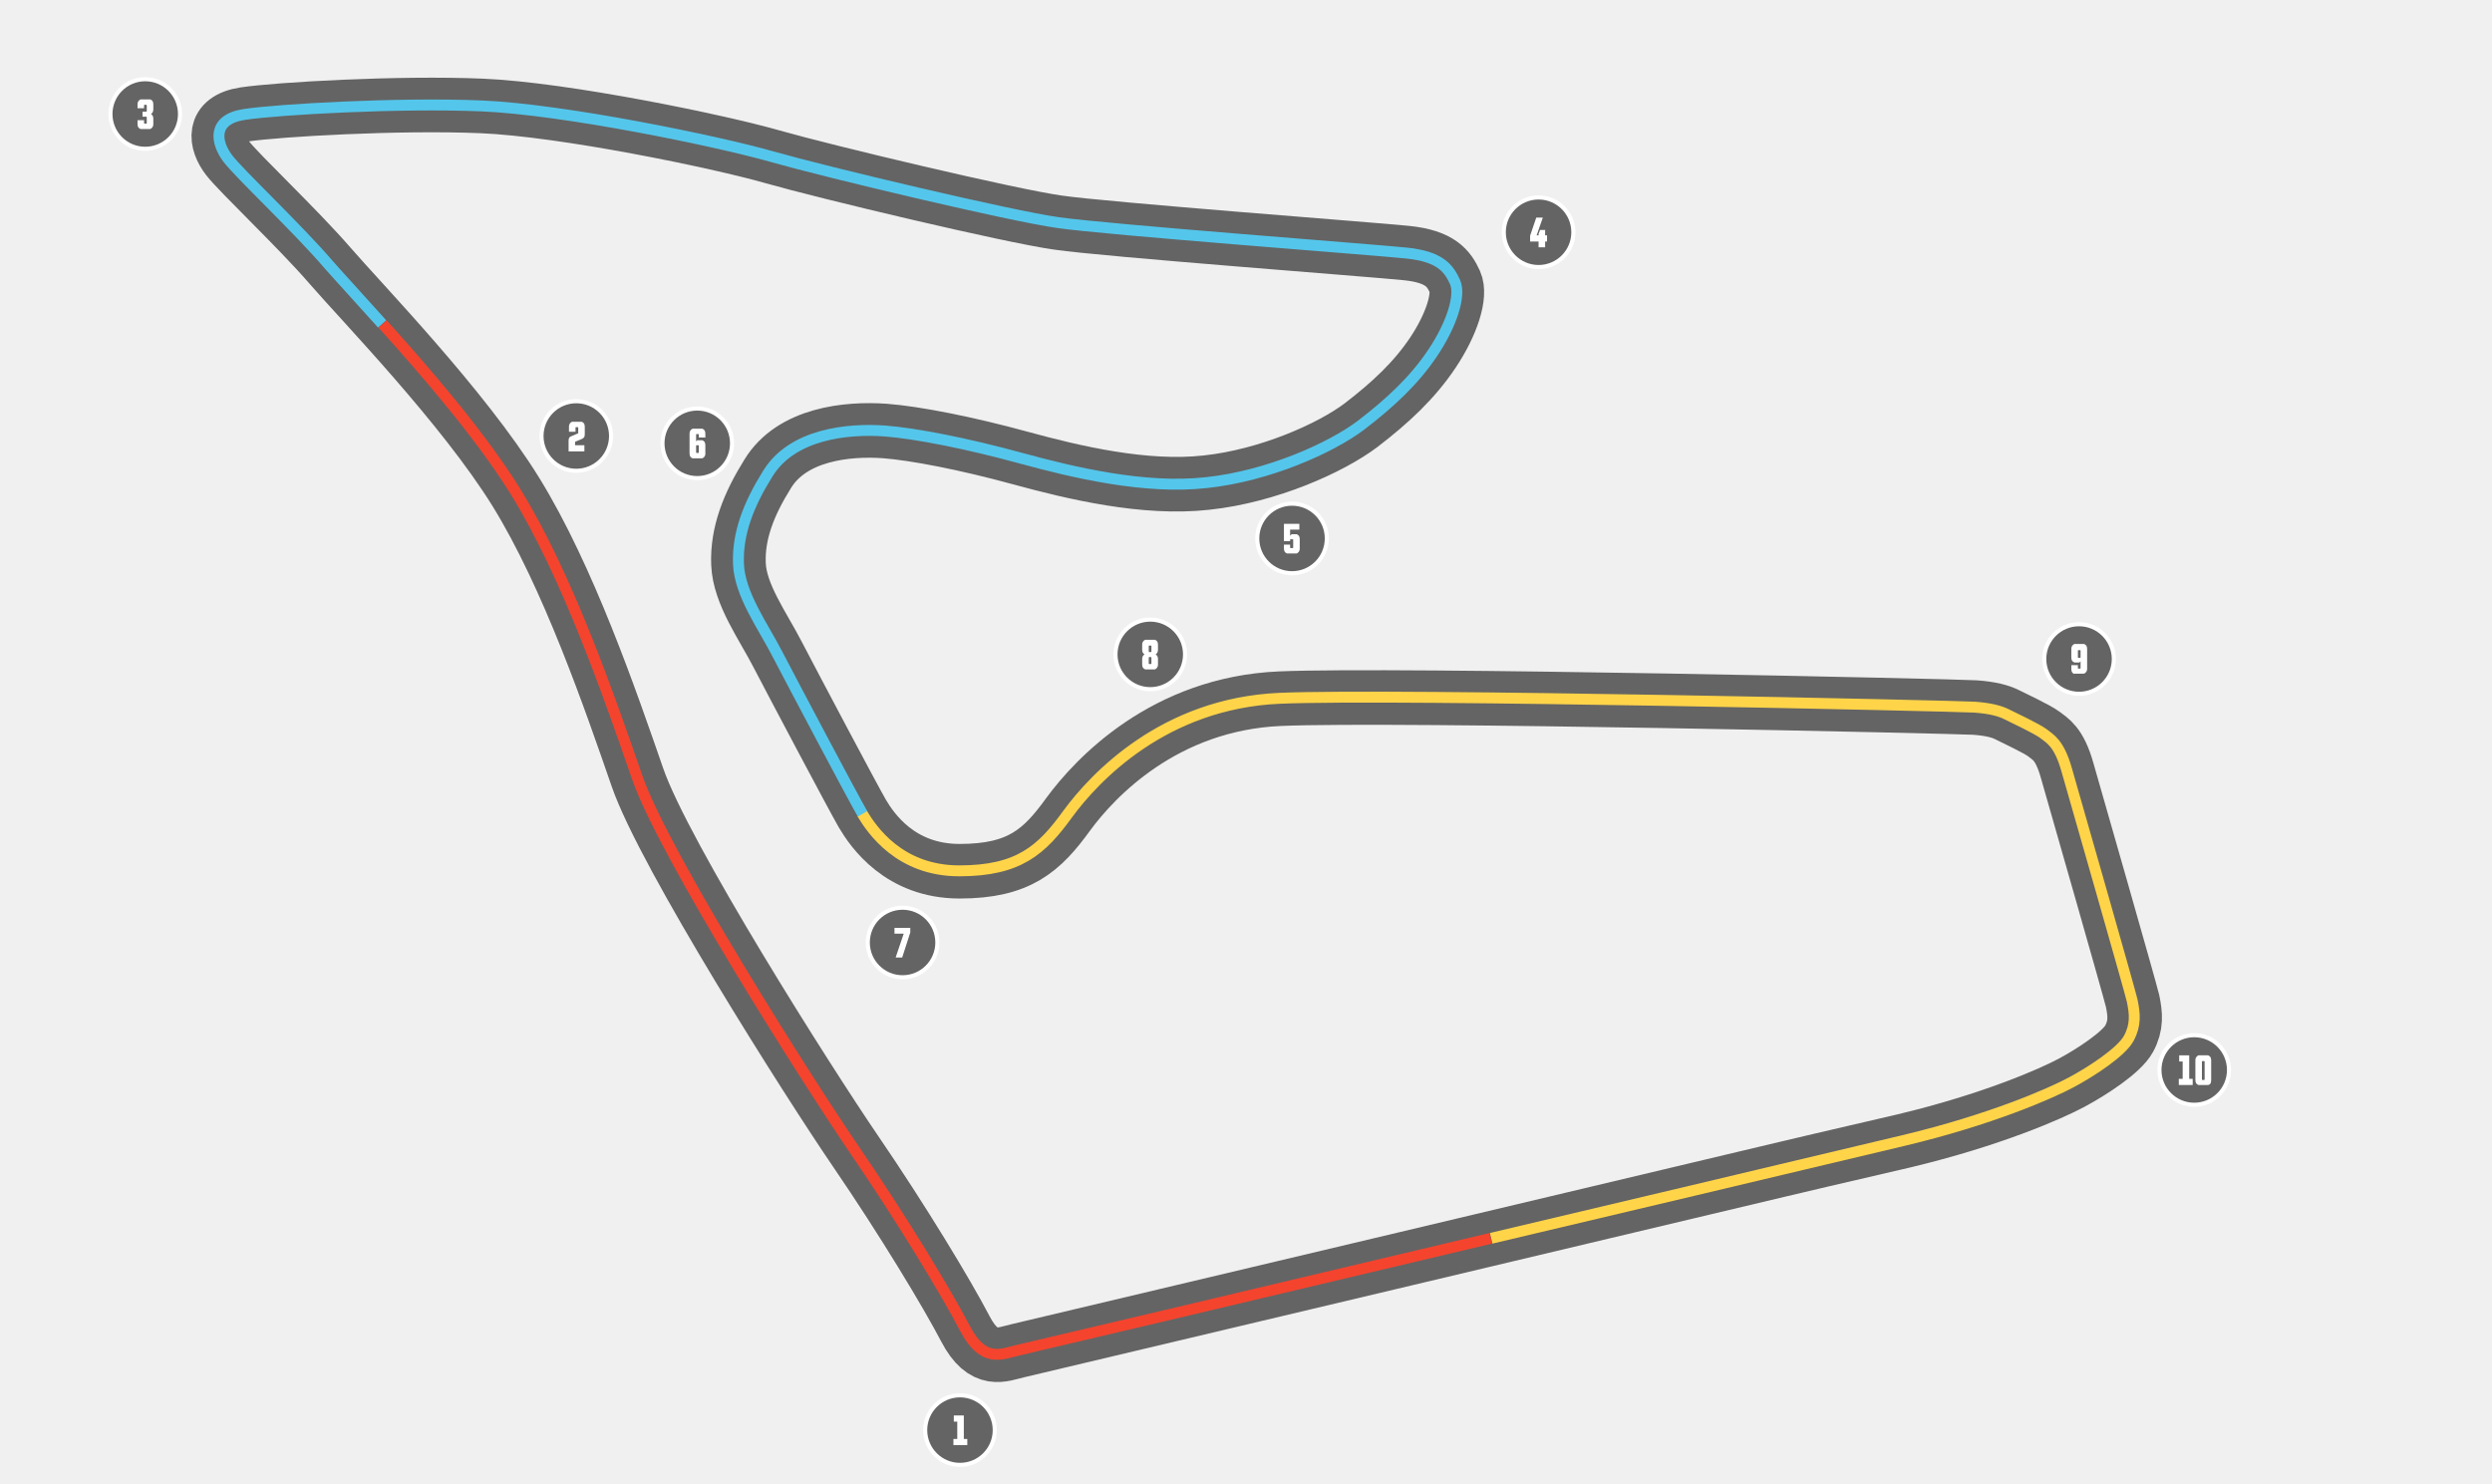
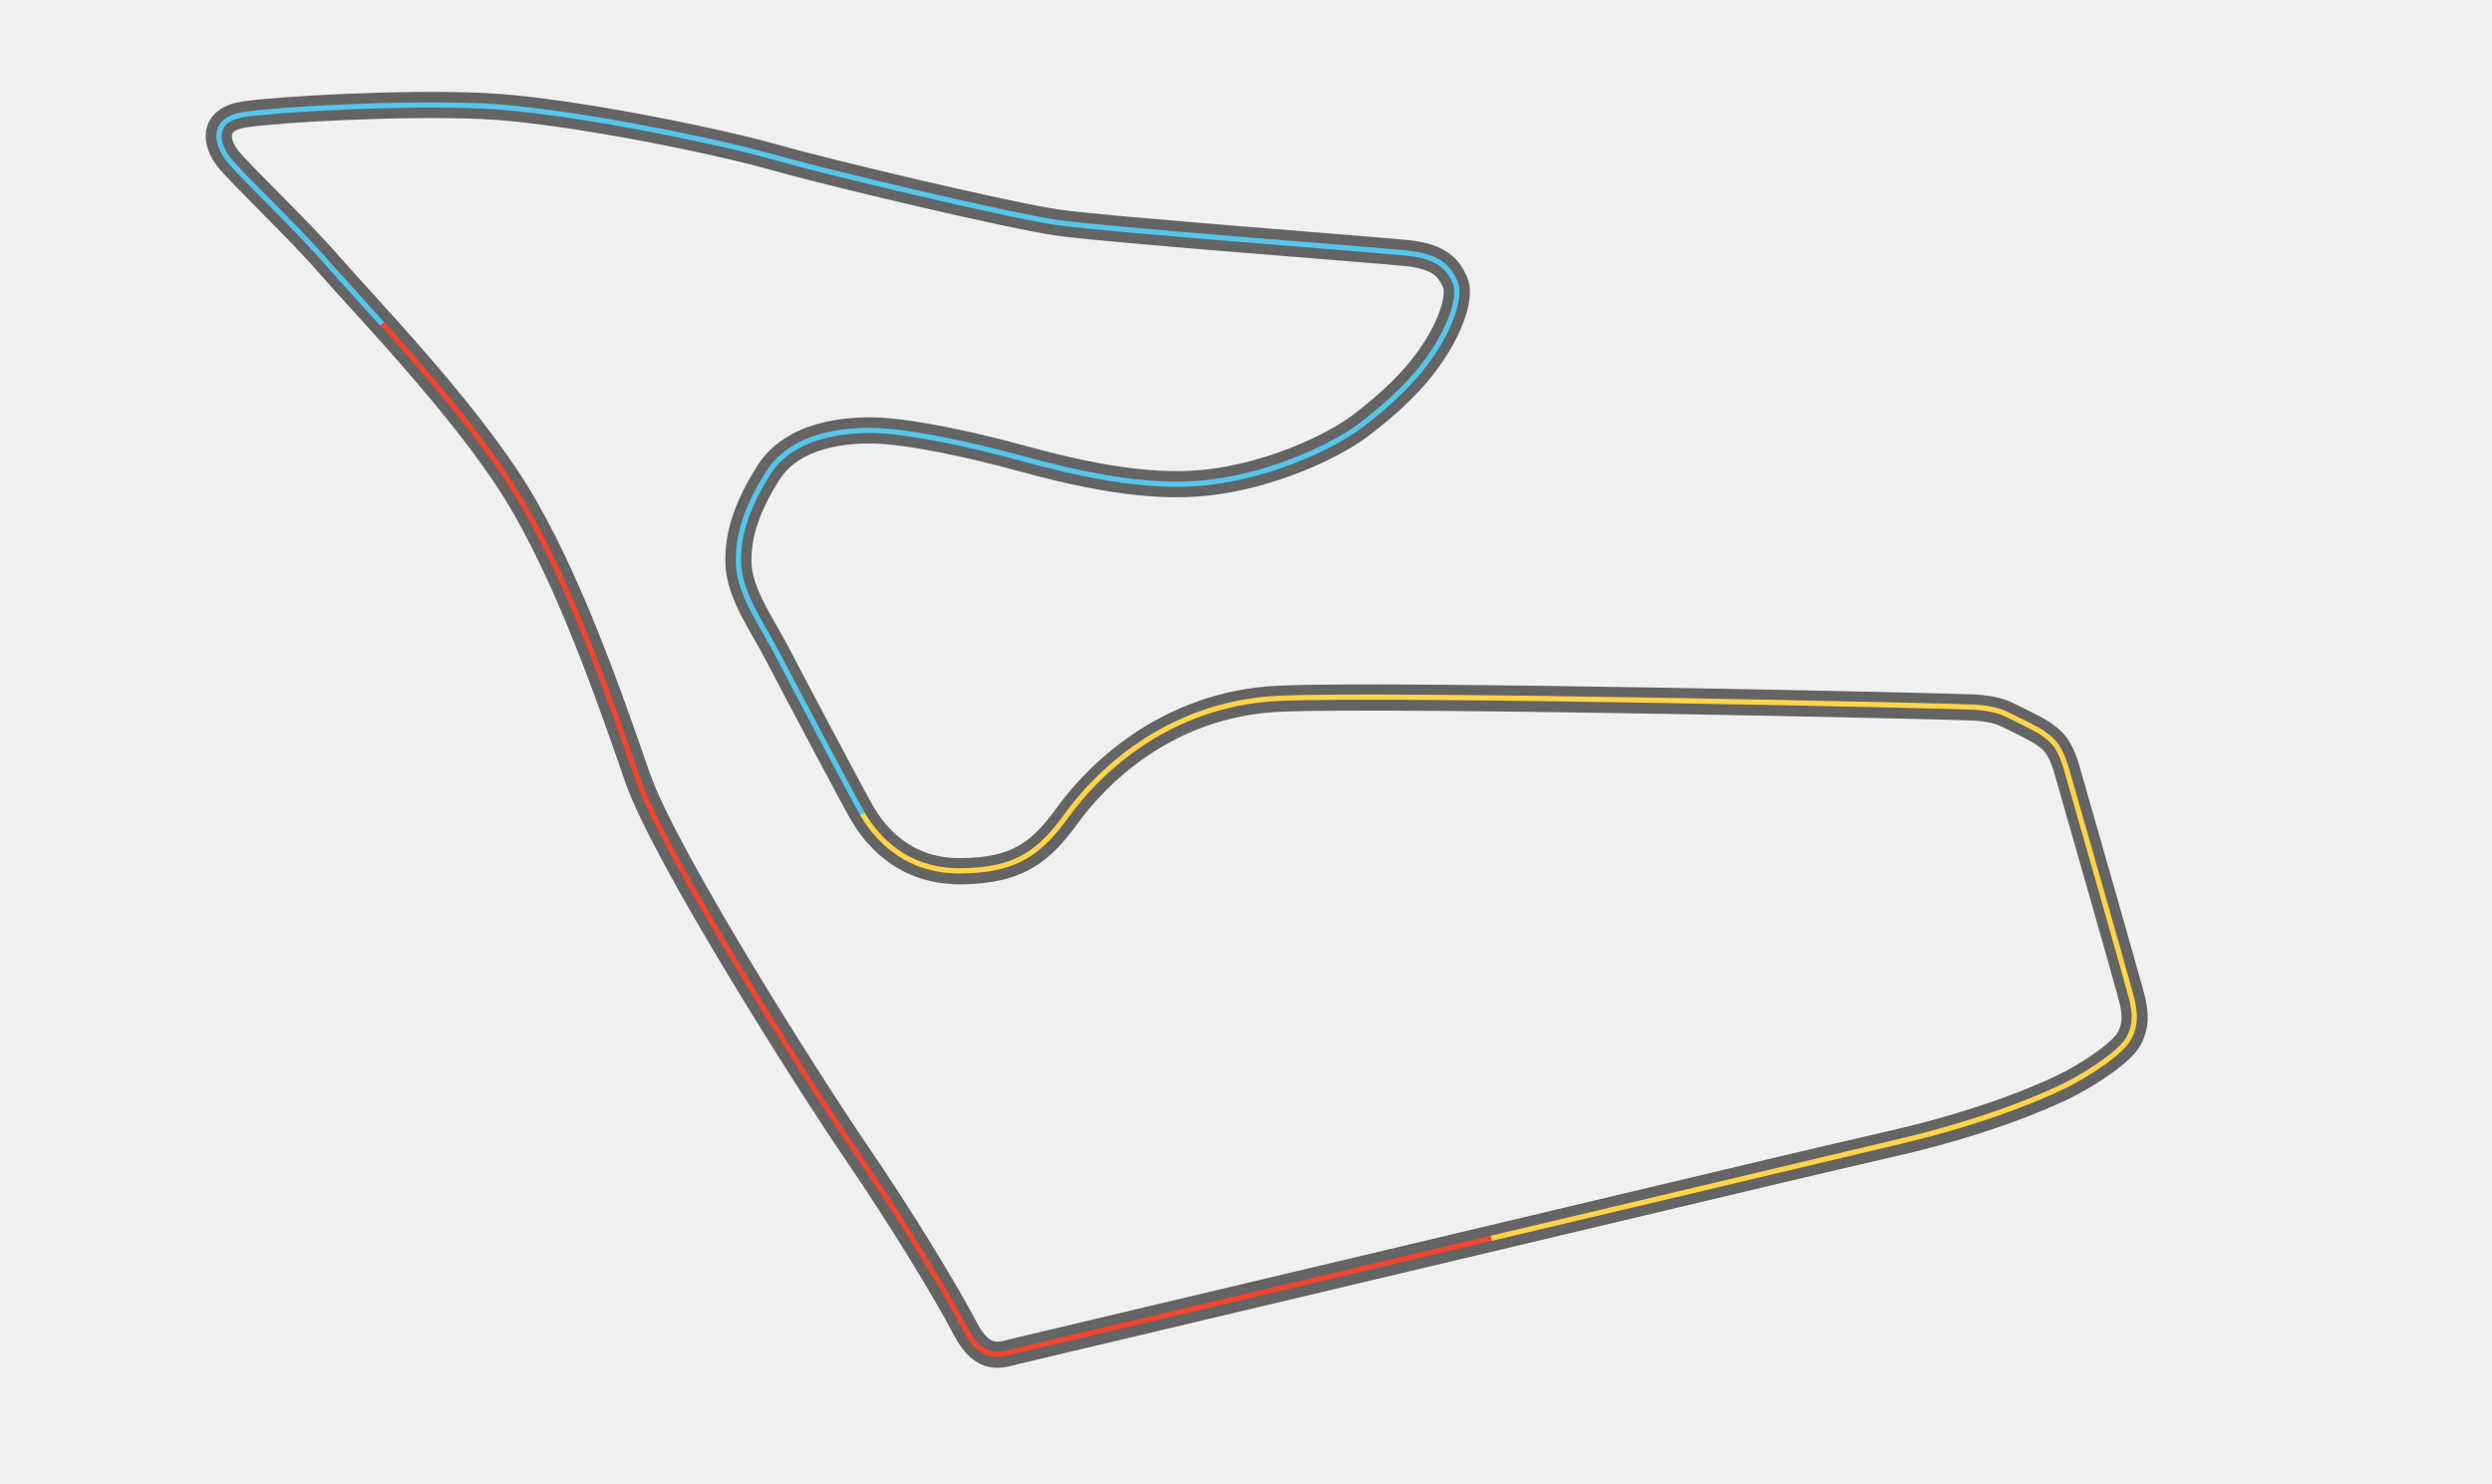
<svg xmlns="http://www.w3.org/2000/svg" version="1.1" x="0px" y="0px" viewBox="0.0 0.0 646.9 385.2" style="enable-background:new 0 0 646.9 425.4;" xml:space="preserve">
  <style type="text/css">
- 	.st0{fill:none;stroke:#646464;stroke-width:14.173;stroke-linecap:round;stroke-linejoin:round;stroke-miterlimit:10;}
- 	.st1{fill:none;stroke:#FFD449;stroke-width:2.835;stroke-miterlimit:10;}
- 	.st2{fill:none;stroke:#54C6EB;stroke-width:2.835;stroke-miterlimit:10;}
- 	.st3{fill:none;stroke:#F4442E;stroke-width:2.835;stroke-miterlimit:10;}
- 	.st4{fill:none;stroke:#FFFFFF;stroke-width:2.126;}
+ 	.st0{fill:none;stroke:#646464;stroke-width:6.792;stroke-linecap:round;stroke-linejoin:round;stroke-miterlimit:10;}
+ 	.st1{fill:none;stroke:#FFD449;stroke-width:1.358;stroke-miterlimit:10;}
+ 	.st2{fill:none;stroke:#54C6EB;stroke-width:1.358;stroke-miterlimit:10;}
+ 	.st3{fill:none;stroke:#F4442E;stroke-width:1.358;stroke-miterlimit:10;}
+ 	.st4{fill:none;stroke:#FFFFFF;stroke-width:1.019;}
	.st5{fill:#646464;}
	.st6{fill:#FFFFFF;}
- 	.st7{fill:none;stroke:#646464;stroke-width:2.835;stroke-miterlimit:10;}
+ 	.st7{fill:none;stroke:#646464;stroke-width:1.358;stroke-miterlimit:10;}
	.st8{fill:#FF3380;}
- 	.st9{fill:none;stroke:#FF3380;stroke-width:1.984;stroke-miterlimit:10;}
+ 	.st9{fill:none;stroke:#FF3380;stroke-width:0.951;stroke-miterlimit:10;}
	.st10{fill:#09BC8A;}
- 	.st11{fill:none;stroke:#09BC8A;stroke-width:1.984;stroke-miterlimit:10;}
- 	.st12{fill:none;stroke:#09BC8A;stroke-width:2.21;stroke-miterlimit:10;}
- 	.st13{fill:none;stroke:#F4442E;stroke-width:5.669;stroke-miterlimit:10;}
- 	.st14{fill:none;stroke:#54C6EB;stroke-width:5.669;stroke-miterlimit:10;}
- 	.st15{fill:none;stroke:#FFD449;stroke-width:5.669;stroke-miterlimit:10;}
- 	.st16{fill:none;stroke:#09BC8A;stroke-width:2.835;stroke-miterlimit:10;}
+ 	.st11{fill:none;stroke:#09BC8A;stroke-width:0.951;stroke-miterlimit:10;}
+ 	.st12{fill:none;stroke:#09BC8A;stroke-width:1.059;stroke-miterlimit:10;}
+ 	.st13{fill:none;stroke:#F4442E;stroke-width:2.717;stroke-miterlimit:10;}
+ 	.st14{fill:none;stroke:#54C6EB;stroke-width:2.717;stroke-miterlimit:10;}
+ 	.st15{fill:none;stroke:#FFD449;stroke-width:2.717;stroke-miterlimit:10;}
+ 	.st16{fill:none;stroke:#09BC8A;stroke-width:1.358;stroke-miterlimit:10;}
	.st17{clip-path:url(#SVGID_00000088824697458540873400000017804721473239325316_);}
	.st18{fill:#F4442E;}
	.st19{fill:#54C6EB;}
	.st20{fill:#FFD449;}
</style>
  <g id="コース">
    <path class="st0" d="M462.2,303.7c0,0-194,46.1-198,47c-4,0.9-8.8,3.5-13.6-5.7c-4.8-9.2-16.2-28.1-28.5-46.1   c-12.3-18-49.6-76.8-56.6-97c-7-20.2-18-52.2-31.6-74.2s-40-49.2-48.3-58.8S62.2,45.1,59.1,41.1S54.8,31,63.5,29.7   c8.8-1.3,40-3.1,61.5-2.2c21.5,0.9,61.5,9.2,75.5,13.2s61.9,15.4,74.2,17.1c12.3,1.8,81.7,7,90.4,7.9c8.8,0.9,11,4,12.6,7.5   c1.6,3.5-0.9,11.1-5.7,18.3s-11,13-18.7,18.9c-7.8,5.9-24.1,13.2-40.1,14.9c-16,1.8-34.5-2.6-48.4-6.4c-13.9-3.8-27.2-6.4-35.1-7   c-9.8-0.7-24.1,0.8-30.4,11.1c-5,8-7.9,15.5-7.6,23.4c0.3,7.9,6.4,16.2,10.2,23.6c3.8,7.3,19.5,37,22,41.3   c2.5,4.2,9.7,14.9,25.2,14.9s21.4-5.4,28.2-14.8c6.9-9.4,24.9-28.7,55-30c30.1-1.3,176.3,2,180.4,2.3c4.1,0.3,6.6,1,8.2,1.8   s8,3.8,9.7,5.1c1.6,1.3,4,2.3,6,9.4c2,7,16.2,56.5,17,59.9c0.7,3.4,1,6.3-0.9,9.8c-1.9,3.5-9.5,8.5-14.9,11.4   c-5.4,2.9-20.9,9.7-43.5,15.1C479.5,299.6,462.2,303.7,462.2,303.7z" />
  </g>
  <g id="セクター">
    <path class="st1" d="M223.8,211.2c2.5,4.2,9.7,14.9,25.2,14.9s21.4-5.4,28.2-14.8c6.9-9.4,24.9-28.7,55-30   c30.1-1.3,176.3,2,180.4,2.3c4.1,0.3,6.6,1,8.2,1.8s8,3.8,9.7,5.1c1.6,1.3,4,2.3,6,9.4c2,7,16.2,56.5,17,59.9   c0.7,3.4,1,6.3-0.9,9.8c-1.9,3.5-9.5,8.5-14.9,11.4c-5.4,2.9-20.9,9.7-43.5,15.1c-14.7,3.5-32,7.6-32,7.6s-34.8,8.3-75.1,17.8" />
    <path class="st2" d="M99.2,84.1c-5.9-6.6-10.9-12-13.8-15.3c-8.3-9.7-23.3-23.7-26.3-27.7S54.8,31,63.5,29.7   c8.8-1.3,40-3.1,61.5-2.2c21.5,0.9,61.5,9.2,75.5,13.2s61.9,15.4,74.2,17.1c12.3,1.8,81.7,7,90.4,7.9c8.8,0.9,11,4,12.6,7.5   c1.6,3.5-0.9,11.1-5.7,18.3s-11,13-18.7,18.9c-7.8,5.9-24.1,13.2-40.1,14.9c-16,1.8-34.5-2.6-48.4-6.4c-13.9-3.8-27.2-6.4-35.1-7   c-9.8-0.7-24.1,0.8-30.4,11.1c-5,8-7.9,15.5-7.6,23.4c0.3,7.9,6.4,16.2,10.2,23.6c3.8,7.3,19.5,37,22,41.3" />
    <path class="st3" d="M387,321.5c-55.1,13.1-120.6,28.6-122.9,29.1c-4,0.9-8.8,3.5-13.6-5.7c-4.8-9.2-16.2-28.1-28.5-46.1   c-12.3-18-49.6-76.8-56.6-97c-7-20.2-18-52.2-31.6-74.2c-8.9-14.4-23.3-31.1-34.5-43.5" />
  </g>
  <g id="コーナー番号">
    <g>
      <g>
-         <circle class="st4" cx="249.2" cy="371.3" r="8.5" />
-         <circle class="st5" cx="249.2" cy="371.3" r="8.5" />
-       </g>
+ 			
+ 			
+ 		</g>
      <g>
-         <path class="st6" d="M247.5,375.2v-1.6h1v-4.5h-0.9v-1.6h2.6v6.1h0.9v1.6H247.5z" />
-       </g>
+ 			
+ 		</g>
    </g>
    <g>
      <g>
-         <circle class="st4" cx="149.6" cy="113.2" r="8.5" />
-         <circle class="st5" cx="149.6" cy="113.2" r="8.5" />
-       </g>
+ 			
+ 			
+ 		</g>
      <g>
-         <path class="st6" d="M147.6,117.1v-2.6c0-0.6,0.1-1,0.6-1.2l1.9-0.8V111l-0.1-0.1h-0.5l-0.1,0.1v1.1h-1.7v-1.3     c0-0.8,0.4-1.1,0.8-1.3h2.5c0.5,0.2,0.8,0.5,0.8,1.3v1.9c0,0.6-0.1,0.9-0.6,1.2l-1.9,0.8v0.9h2.4v1.6H147.6z" />
-       </g>
+ 			
+ 		</g>
    </g>
    <g>
      <g>
-         <circle class="st4" cx="37.7" cy="29.6" r="8.5" />
-         <circle class="st5" cx="37.7" cy="29.6" r="8.5" />
-       </g>
+ 			
+ 			
+ 		</g>
      <g>
-         <path class="st6" d="M36.5,33.5c-0.5-0.2-0.8-0.5-0.8-1.3v-1h1.7V32l0.1,0.1H38l0.1-0.1v-1.6L38,30.3h-1V29h1l0.1-0.1v-1.5     L38,27.2h-0.5l-0.1,0.1v0.8h-1.7v-1c0-0.8,0.4-1.1,0.8-1.3h2.5c0.5,0.2,0.8,0.5,0.8,1.3v1.3c0,0.6-0.2,0.9-0.6,1.2     c0.4,0.3,0.6,0.6,0.6,1.2v1.4c0,0.8-0.4,1.1-0.8,1.3H36.5z" />
-       </g>
+ 			
+ 		</g>
    </g>
    <g>
      <g>
-         <circle class="st4" cx="399.4" cy="60.3" r="8.5" />
-         <circle class="st5" cx="399.4" cy="60.3" r="8.5" />
-       </g>
+ 			
+ 			
+ 		</g>
      <g>
-         <path class="st6" d="M401.1,62.7v1.5h-1.7v-1.5h-2.2v-1.5l1.6-4.7h1.7l-1.6,4.6h0.5v-0.4l0.4-1h1.3v1.4h0.5v1.6H401.1z" />
-       </g>
+ 			
+ 		</g>
    </g>
    <g>
      <g>
-         <circle class="st4" cx="335.4" cy="139.8" r="8.5" />
-         <circle class="st5" cx="335.4" cy="139.8" r="8.5" />
-       </g>
+ 			
+ 			
+ 		</g>
      <g>
-         <path class="st6" d="M334.1,143.7c-0.5-0.2-0.8-0.5-0.8-1.3v-1h1.6v0.8l0.1,0.1h0.6l0.1-0.1v-2.1l-0.1-0.1H335l-0.1,0.1v0.4h-1.6     V136h4v1.5h-2.4v1.6l0.4-0.4h1.3c0.5,0.2,0.8,0.5,0.8,1.3v2.4c0,0.8-0.4,1.1-0.8,1.3H334.1z" />
-       </g>
+ 			
+ 		</g>
    </g>
    <g>
      <g>
-         <circle class="st4" cx="181" cy="115.1" r="8.5" />
-         <circle class="st5" cx="181" cy="115.1" r="8.5" />
-       </g>
+ 			
+ 			
+ 		</g>
      <g>
-         <path class="st6" d="M182.3,119h-2.5c-0.5-0.2-0.8-0.5-0.8-1.3v-5.1c0-0.8,0.4-1.1,0.8-1.3h2.5c0.5,0.2,0.8,0.5,0.8,1.3v1h-1.7     v-0.8l-0.1-0.1h-0.5l-0.1,0.1v1.8l0.3-0.3h1.3c0.5,0.2,0.8,0.5,0.8,1.3v2.2C183.1,118.5,182.7,118.8,182.3,119z M181.3,117.6     l0.1-0.1v-1.8l-0.1-0.1h-0.5l-0.1,0.1v1.8l0.1,0.1H181.3z" />
-       </g>
+ 			
+ 		</g>
    </g>
    <g>
      <g>
-         <circle class="st4" cx="234.3" cy="244.7" r="8.5" />
-         <circle class="st5" cx="234.3" cy="244.7" r="8.5" />
-       </g>
+ 			
+ 			
+ 		</g>
      <g>
-         <path class="st6" d="M232.5,248.6l2.1-6.2h-2.4v-1.5h4.1v1.2l-2.1,6.5H232.5z" />
-       </g>
+ 			
+ 		</g>
    </g>
    <g>
      <g>
-         <circle class="st4" cx="298.6" cy="169.9" r="8.5" />
-         <circle class="st5" cx="298.6" cy="169.9" r="8.5" />
-       </g>
+ 			
+ 			
+ 		</g>
      <g>
-         <path class="st6" d="M297.3,173.8c-0.5-0.2-0.8-0.5-0.8-1.3v-1.4c0-0.6,0.2-0.9,0.6-1.2c-0.4-0.3-0.6-0.6-0.6-1.2v-1.3     c0-0.8,0.4-1.1,0.8-1.3h2.5c0.5,0.2,0.8,0.5,0.8,1.3v1.3c0,0.6-0.2,0.9-0.6,1.2c0.4,0.3,0.6,0.6,0.6,1.2v1.4     c0,0.8-0.4,1.1-0.8,1.3H297.3z M298.2,169.2l0.1,0.1h0.5l0.1-0.1v-1.5l-0.1-0.1h-0.5l-0.1,0.1V169.2z M298.9,172.3v-1.6l-0.1-0.1     h-0.5l-0.1,0.1v1.6l0.1,0.1h0.5L298.9,172.3z" />
-       </g>
+ 			
+ 		</g>
    </g>
    <g>
      <g>
-         <circle class="st4" cx="539.7" cy="171.1" r="8.5" />
-         <circle class="st5" cx="539.7" cy="171.1" r="8.5" />
-       </g>
+ 			
+ 			
+ 		</g>
      <g>
-         <path class="st6" d="M538.5,175c-0.5-0.2-0.8-0.5-0.8-1.3v-1h1.7v0.8l0.1,0.1h0.5l0.1-0.1v-1.8l-0.3,0.3h-1.3     c-0.5-0.2-0.8-0.5-0.8-1.3v-2.2c0-0.8,0.4-1.1,0.8-1.3h2.5c0.5,0.2,0.8,0.5,0.8,1.3v5.1c0,0.8-0.4,1.1-0.8,1.3H538.5z      M540.1,170.7v-1.8l-0.1-0.1h-0.5l-0.1,0.1v1.8l0.1,0.1h0.5L540.1,170.7z" />
-       </g>
+ 			
+ 		</g>
    </g>
    <g>
      <g>
-         <circle class="st4" cx="569.6" cy="277.8" r="8.5" />
-         <circle class="st5" cx="569.6" cy="277.8" r="8.5" />
-       </g>
+ 			
+ 			
+ 		</g>
      <g>
-         <path class="st6" d="M565.6,281.7v-1.6h1v-4.5h-0.9v-1.6h2.6v6.1h0.9v1.6H565.6z" />
-         <path class="st6" d="M573.2,281.7h-2.5c-0.5-0.2-0.8-0.5-0.8-1.3v-5.1c0-0.8,0.4-1.1,0.8-1.3h2.5c0.5,0.2,0.8,0.5,0.8,1.3v5.1     C574,281.3,573.7,281.6,573.2,281.7z M572.3,275.6l-0.1-0.1h-0.5l-0.1,0.1v4.7l0.1,0.1h0.5l0.1-0.1V275.6z" />
-       </g>
+ 			
+ 			
+ 		</g>
    </g>
  </g>
</svg>
